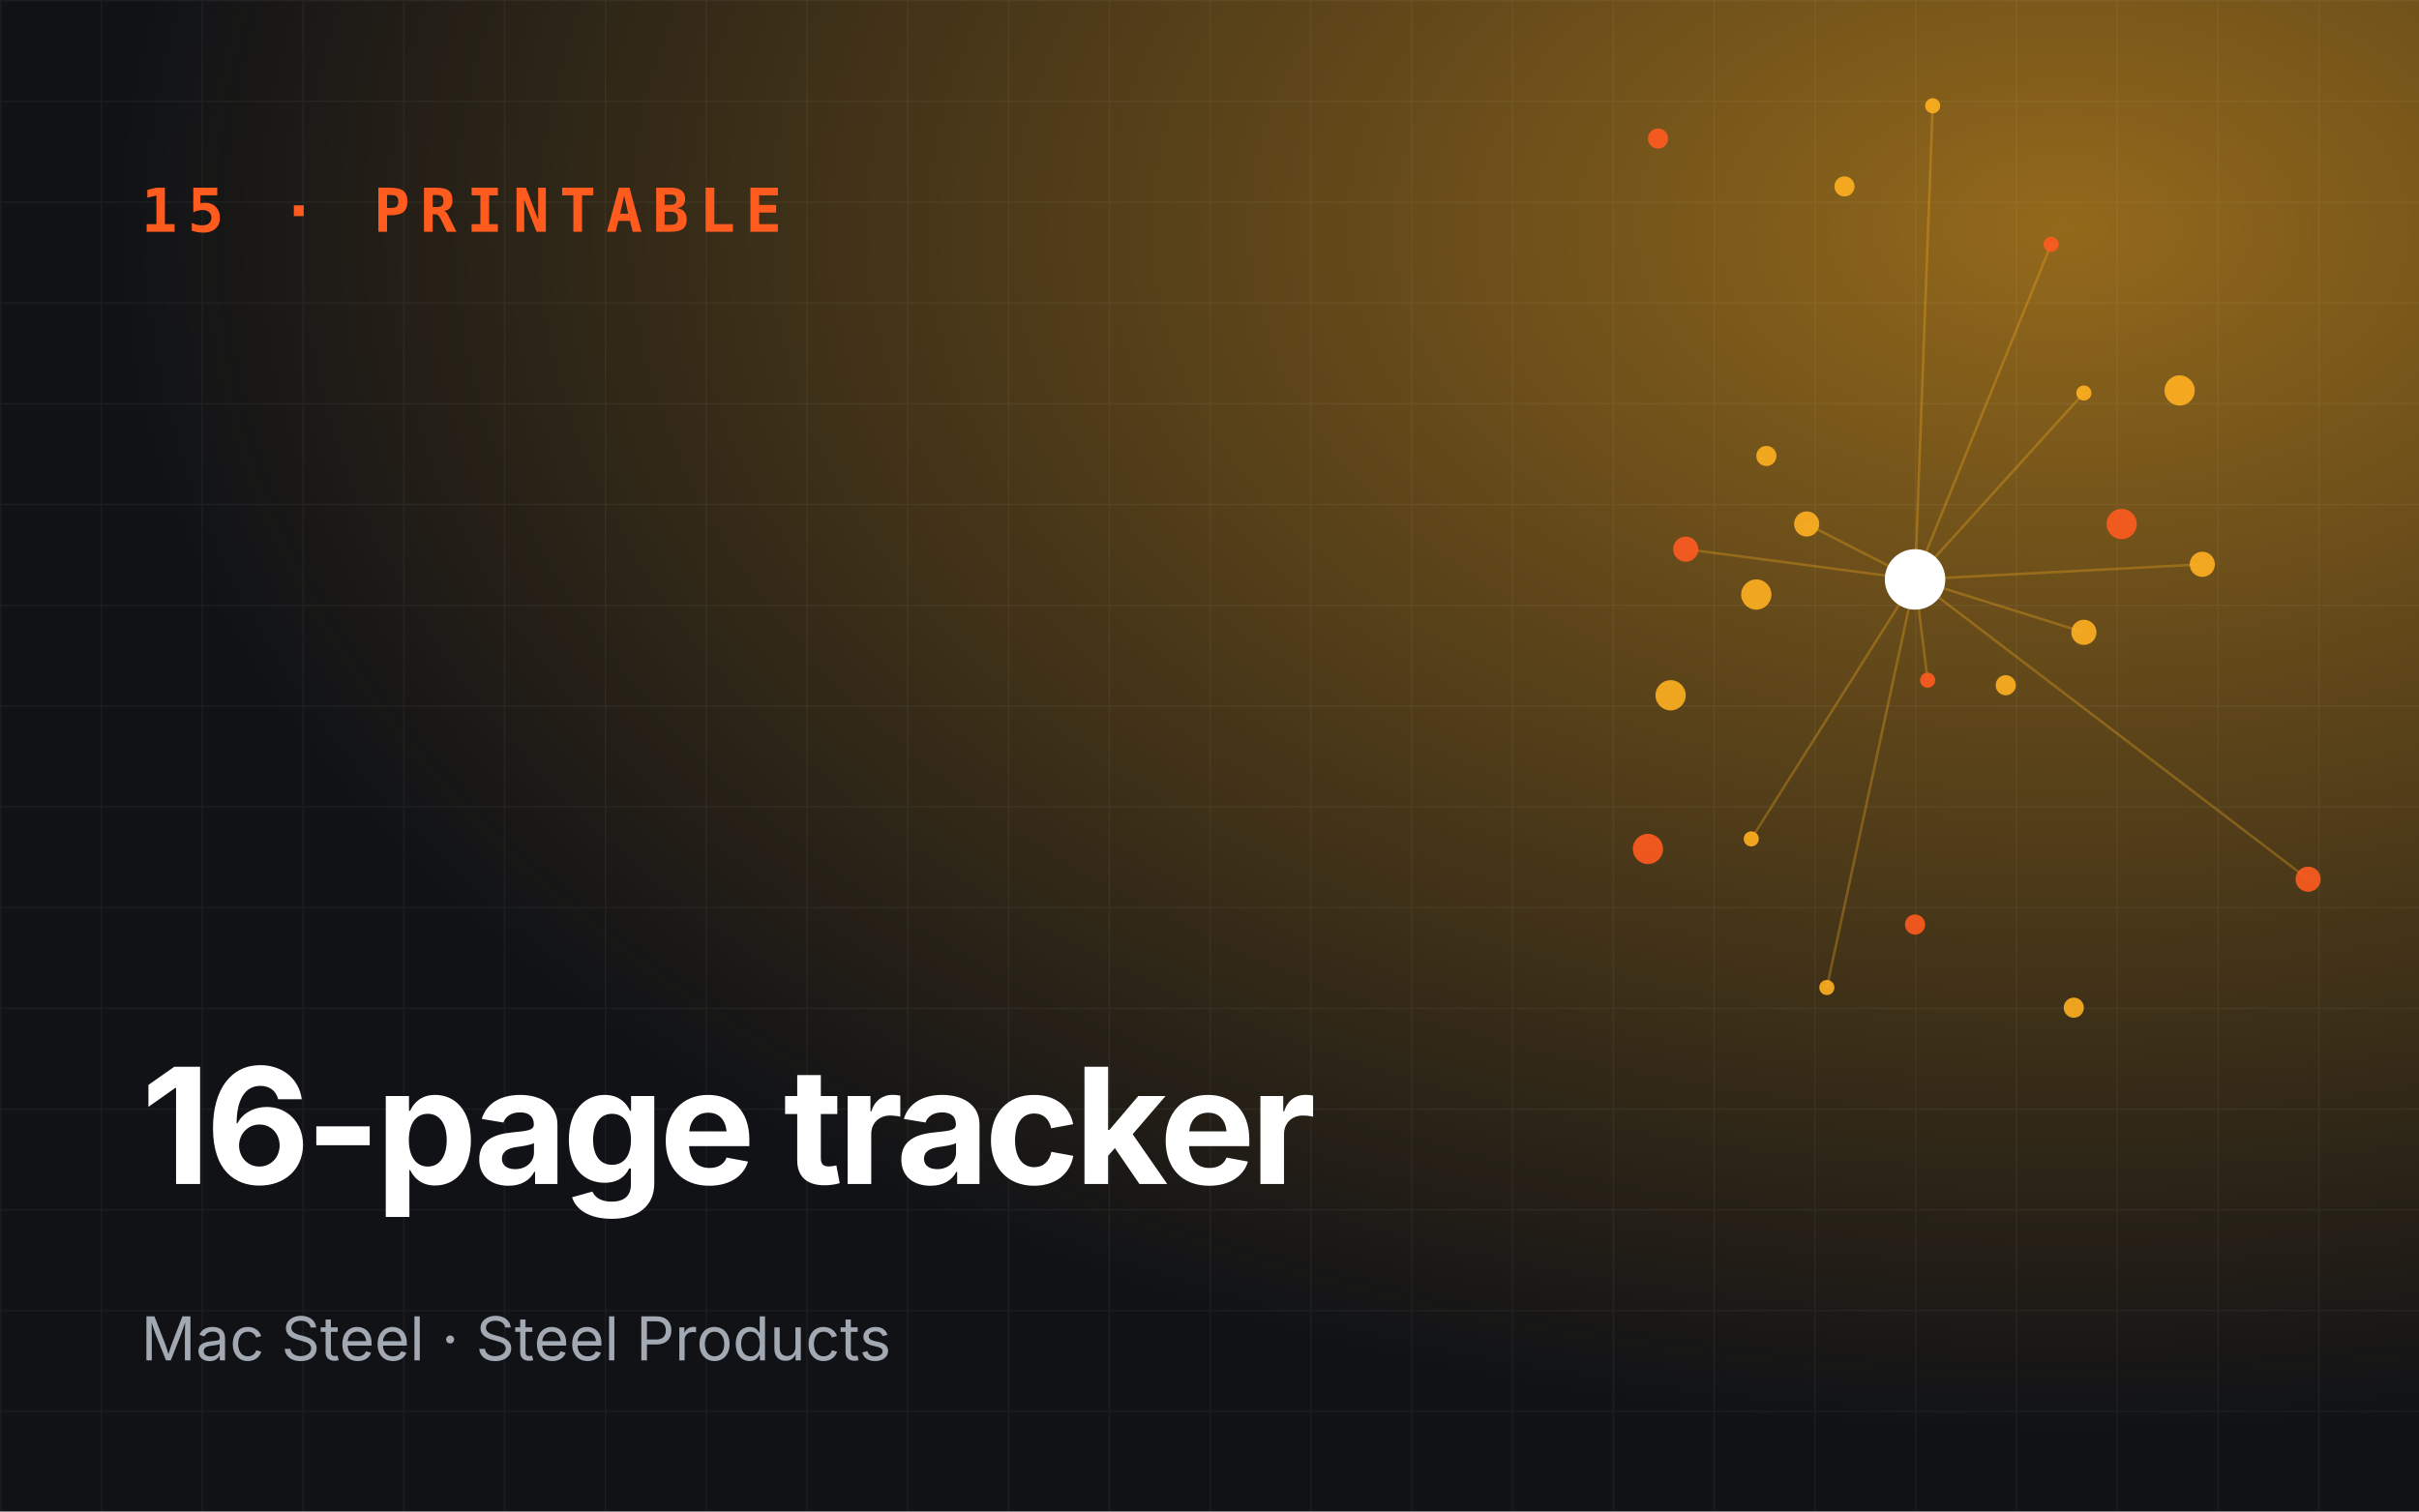
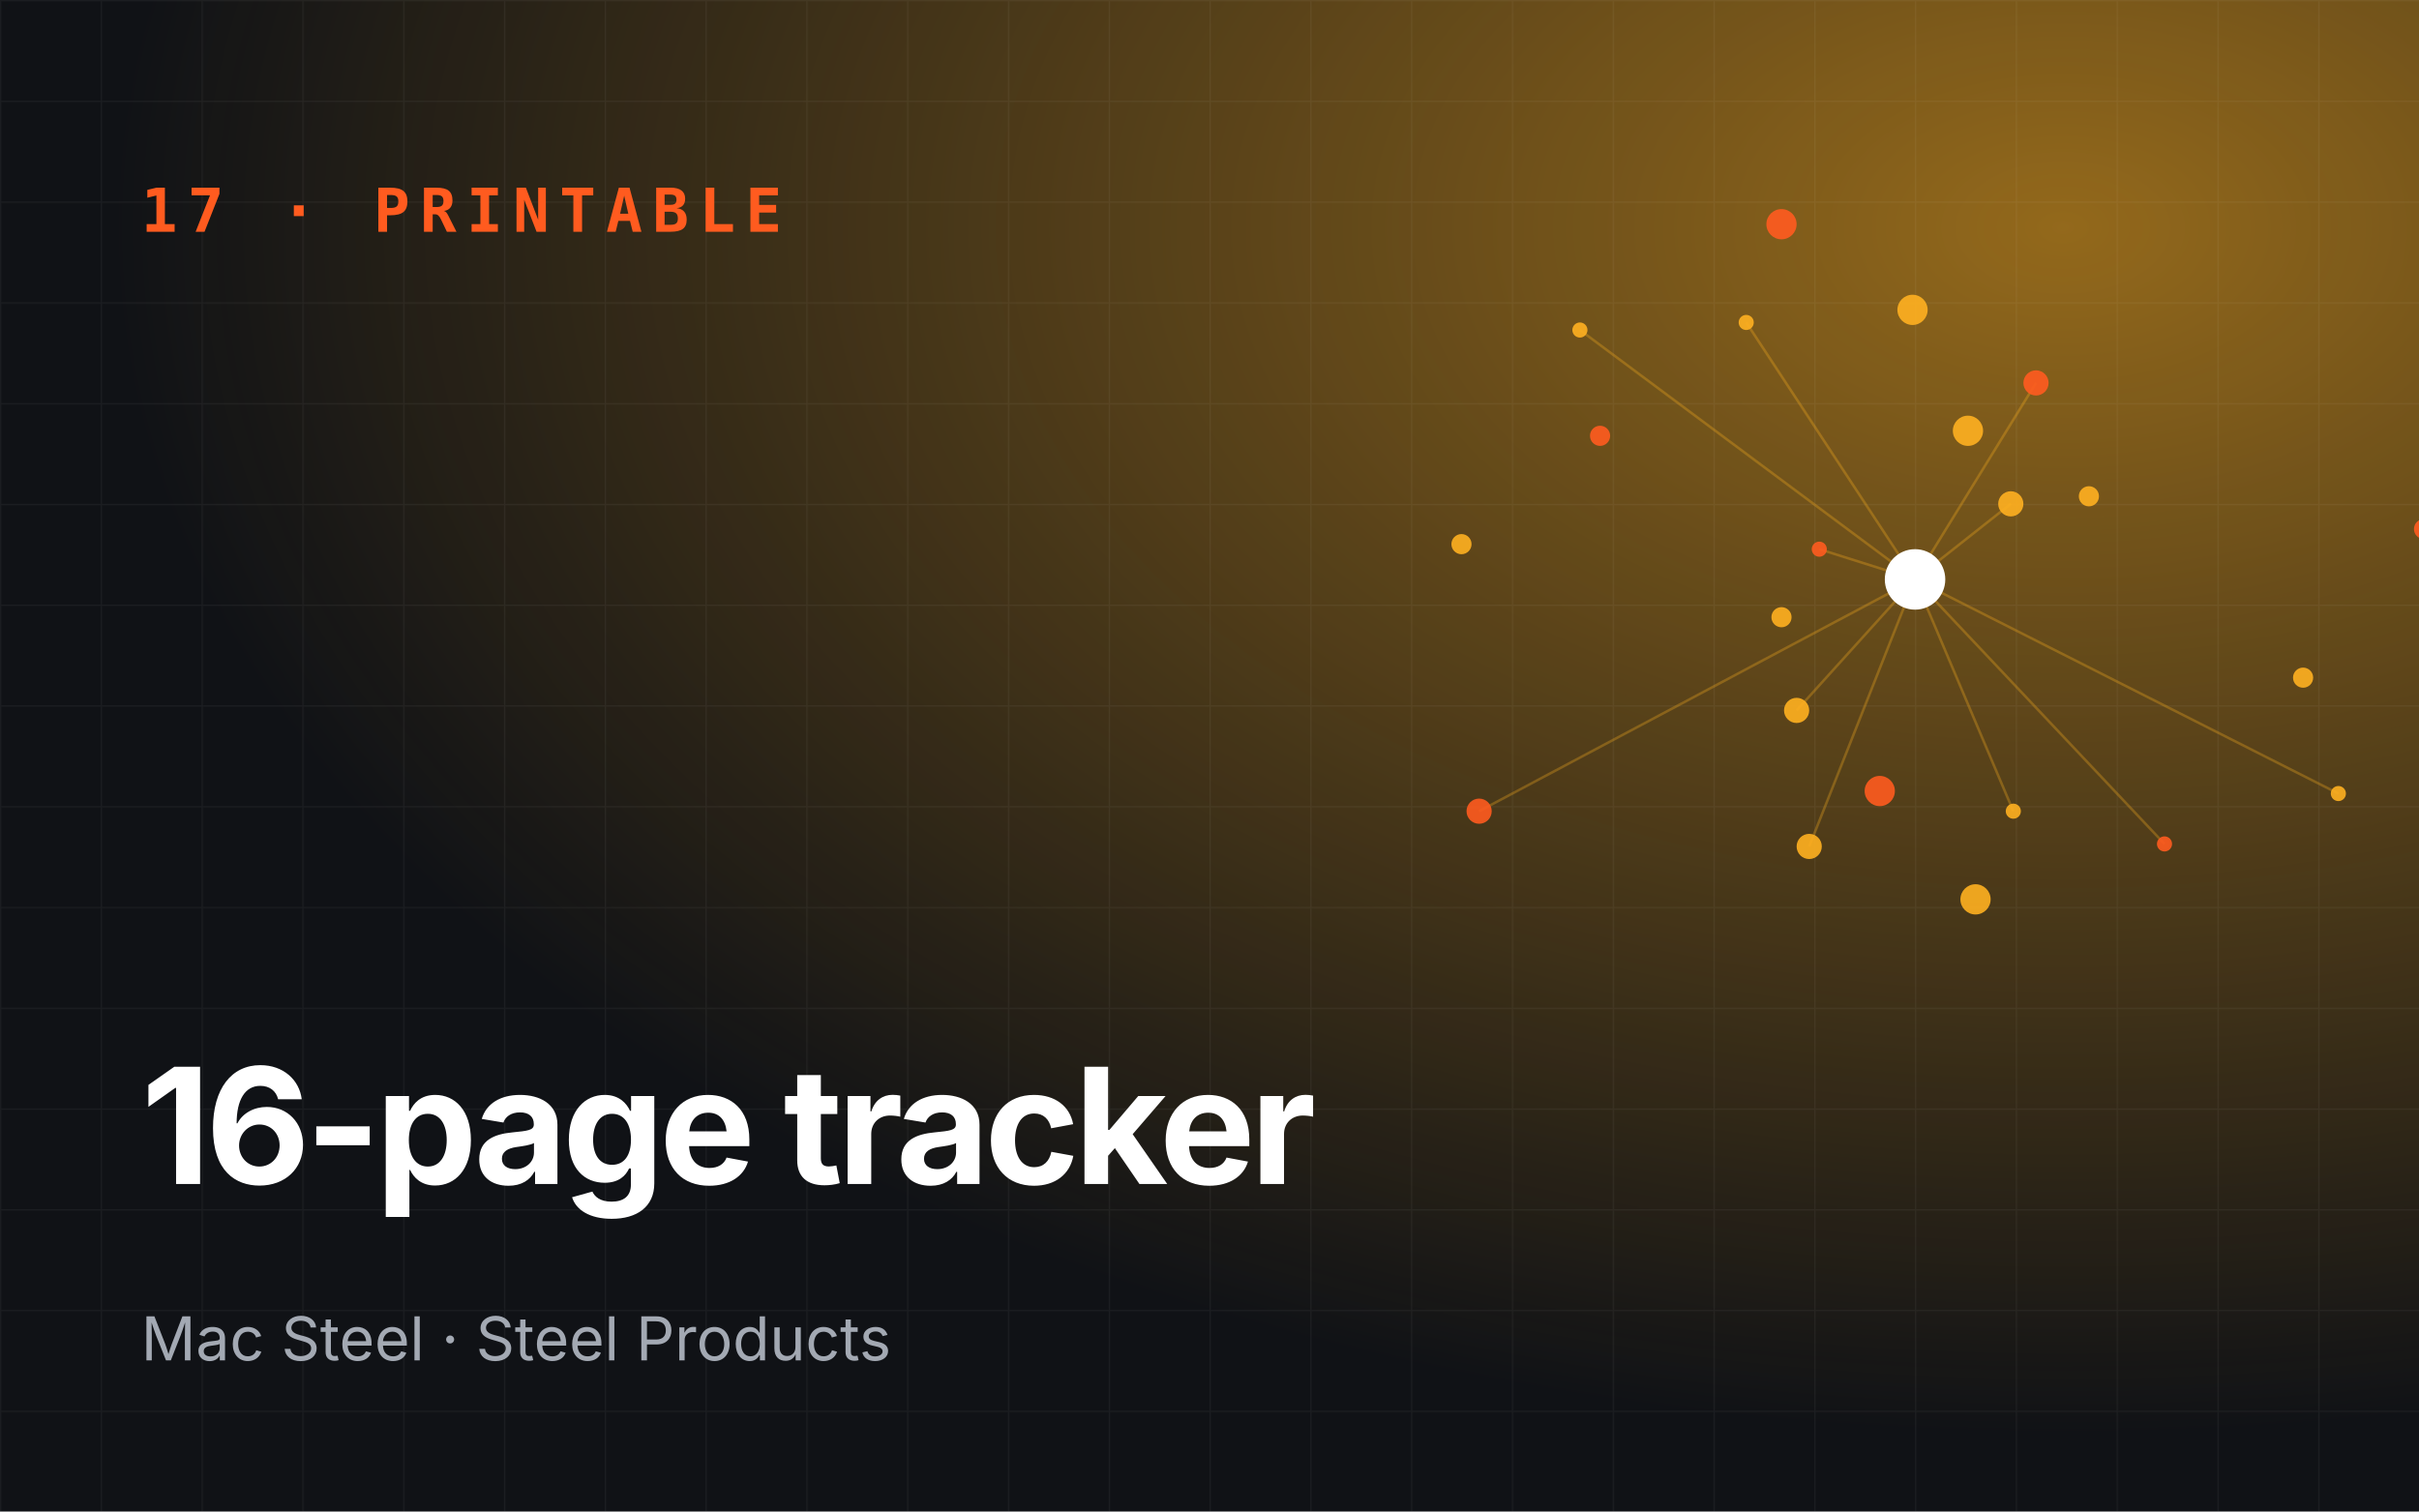
<svg xmlns="http://www.w3.org/2000/svg" viewBox="0 0 960 600" role="img" aria-label="16-page tracker">
  <defs>
    <radialGradient id="g" cx="85%" cy="15%" r="80%">
      <stop offset="0" stop-color="#ffb020" stop-opacity=".55" />
      <stop offset="1" stop-color="#ffb020" stop-opacity="0" />
    </radialGradient>
    <pattern id="p" width="40" height="40" patternUnits="userSpaceOnUse">
      <path d="M40 0H0V40" fill="none" stroke="#fff" stroke-opacity=".05" />
    </pattern>
  </defs>
  <rect width="960" height="600" fill="#101216" />
  <rect width="960" height="600" fill="url(#g)" />
  <rect width="960" height="600" fill="url(#p)" />
-   <line x1="760" y1="230" x2="765" y2="270" stroke="#ffb020" stroke-opacity=".3" />
-   <line x1="760" y1="230" x2="874" y2="224" stroke="#ffb020" stroke-opacity=".3" />
-   <line x1="760" y1="230" x2="767" y2="42" stroke="#ffb020" stroke-opacity=".3" />
-   <line x1="760" y1="230" x2="669" y2="218" stroke="#ffb020" stroke-opacity=".3" />
-   <line x1="760" y1="230" x2="725" y2="392" stroke="#ffb020" stroke-opacity=".3" />
-   <line x1="760" y1="230" x2="827" y2="251" stroke="#ffb020" stroke-opacity=".3" />
-   <line x1="760" y1="230" x2="814" y2="97" stroke="#ffb020" stroke-opacity=".3" />
-   <line x1="760" y1="230" x2="717" y2="208" stroke="#ffb020" stroke-opacity=".3" />
-   <line x1="760" y1="230" x2="695" y2="333" stroke="#ffb020" stroke-opacity=".3" />
-   <line x1="760" y1="230" x2="916" y2="349" stroke="#ffb020" stroke-opacity=".3" />
-   <line x1="760" y1="230" x2="827" y2="156" stroke="#ffb020" stroke-opacity=".3" />
-   <circle cx="765" cy="270" r="3" fill="#ff5b1f" opacity=".9" />
-   <circle cx="701" cy="181" r="4" fill="#ffb020" opacity=".9" />
-   <circle cx="874" cy="224" r="5" fill="#ffb020" opacity=".9" />
-   <circle cx="654" cy="337" r="6" fill="#ff5b1f" opacity=".9" />
-   <circle cx="767" cy="42" r="3" fill="#ffb020" opacity=".9" />
-   <circle cx="796" cy="272" r="4" fill="#ffb020" opacity=".9" />
-   <circle cx="669" cy="218" r="5" fill="#ff5b1f" opacity=".9" />
-   <circle cx="865" cy="155" r="6" fill="#ffb020" opacity=".9" />
-   <circle cx="725" cy="392" r="3" fill="#ffb020" opacity=".9" />
-   <circle cx="658" cy="55" r="4" fill="#ff5b1f" opacity=".9" />
-   <circle cx="827" cy="251" r="5" fill="#ffb020" opacity=".9" />
-   <circle cx="663" cy="276" r="6" fill="#ffb020" opacity=".9" />
-   <circle cx="814" cy="97" r="3" fill="#ff5b1f" opacity=".9" />
-   <circle cx="823" cy="400" r="4" fill="#ffb020" opacity=".9" />
-   <circle cx="717" cy="208" r="5" fill="#ffb020" opacity=".9" />
-   <circle cx="842" cy="208" r="6" fill="#ff5b1f" opacity=".9" />
-   <circle cx="695" cy="333" r="3" fill="#ffb020" opacity=".9" />
-   <circle cx="732" cy="74" r="4" fill="#ffb020" opacity=".9" />
-   <circle cx="916" cy="349" r="5" fill="#ff5b1f" opacity=".9" />
-   <circle cx="697" cy="236" r="6" fill="#ffb020" opacity=".9" />
-   <circle cx="827" cy="156" r="3" fill="#ffb020" opacity=".9" />
-   <circle cx="760" cy="367" r="4" fill="#ff5b1f" opacity=".9" />
+   <line x1="760" y1="230" x2="722" y2="218" stroke="#ffb020" stroke-opacity=".3" />
+   <line x1="760" y1="230" x2="718" y2="336" stroke="#ffb020" stroke-opacity=".3" />
+   <line x1="760" y1="230" x2="928" y2="315" stroke="#ffb020" stroke-opacity=".3" />
+   <line x1="760" y1="230" x2="808" y2="152" stroke="#ffb020" stroke-opacity=".3" />
+   <line x1="760" y1="230" x2="627" y2="131" stroke="#ffb020" stroke-opacity=".3" />
+   <line x1="760" y1="230" x2="713" y2="282" stroke="#ffb020" stroke-opacity=".3" />
+   <line x1="760" y1="230" x2="859" y2="335" stroke="#ffb020" stroke-opacity=".3" />
+   <line x1="760" y1="230" x2="798" y2="200" stroke="#ffb020" stroke-opacity=".3" />
+   <line x1="760" y1="230" x2="693" y2="128" stroke="#ffb020" stroke-opacity=".3" />
+   <line x1="760" y1="230" x2="587" y2="322" stroke="#ffb020" stroke-opacity=".3" />
+   <line x1="760" y1="230" x2="799" y2="322" stroke="#ffb020" stroke-opacity=".3" />
+   <circle cx="722" cy="218" r="3" fill="#ff5b1f" opacity=".9" />
+   <circle cx="829" cy="197" r="4" fill="#ffb020" opacity=".9" />
+   <circle cx="718" cy="336" r="5" fill="#ffb020" opacity=".9" />
+   <circle cx="707" cy="89" r="6" fill="#ff5b1f" opacity=".9" />
+   <circle cx="928" cy="315" r="3" fill="#ffb020" opacity=".9" />
+   <circle cx="707" cy="245" r="4" fill="#ffb020" opacity=".9" />
+   <circle cx="808" cy="152" r="5" fill="#ff5b1f" opacity=".9" />
+   <circle cx="784" cy="357" r="6" fill="#ffb020" opacity=".9" />
+   <circle cx="627" cy="131" r="3" fill="#ffb020" opacity=".9" />
+   <circle cx="962" cy="210" r="4" fill="#ff5b1f" opacity=".9" />
+   <circle cx="713" cy="282" r="5" fill="#ffb020" opacity=".9" />
+   <circle cx="759" cy="123" r="6" fill="#ffb020" opacity=".9" />
+   <circle cx="859" cy="335" r="3" fill="#ff5b1f" opacity=".9" />
+   <circle cx="580" cy="216" r="4" fill="#ffb020" opacity=".9" />
+   <circle cx="798" cy="200" r="5" fill="#ffb020" opacity=".9" />
+   <circle cx="746" cy="314" r="6" fill="#ff5b1f" opacity=".9" />
+   <circle cx="693" cy="128" r="3" fill="#ffb020" opacity=".9" />
+   <circle cx="914" cy="269" r="4" fill="#ffb020" opacity=".9" />
+   <circle cx="587" cy="322" r="5" fill="#ff5b1f" opacity=".9" />
+   <circle cx="781" cy="171" r="6" fill="#ffb020" opacity=".9" />
+   <circle cx="799" cy="322" r="3" fill="#ffb020" opacity=".9" />
+   <circle cx="635" cy="173" r="4" fill="#ff5b1f" opacity=".9" />
  <circle cx="760" cy="230" r="12" fill="#fff" />
-   <text x="56" y="92" font-family="JetBrains Mono,monospace" font-size="24" font-weight="700" fill="#ff5b1f" letter-spacing="4">15 · PRINTABLE</text>
+   <text x="56" y="92" font-family="JetBrains Mono,monospace" font-size="24" font-weight="700" fill="#ff5b1f" letter-spacing="4">17 · PRINTABLE</text>
  <text x="56" y="470" font-family="Space Grotesk,Inter,sans-serif" font-size="64" font-weight="700" fill="#fff" letter-spacing="-2">
    <tspan x="56" dy="0">16-page tracker</tspan>
  </text>
  <text x="56" y="540" font-family="Inter,sans-serif" font-size="24" fill="#a3a9b3">Mac Steel · Steel Products</text>
</svg>
